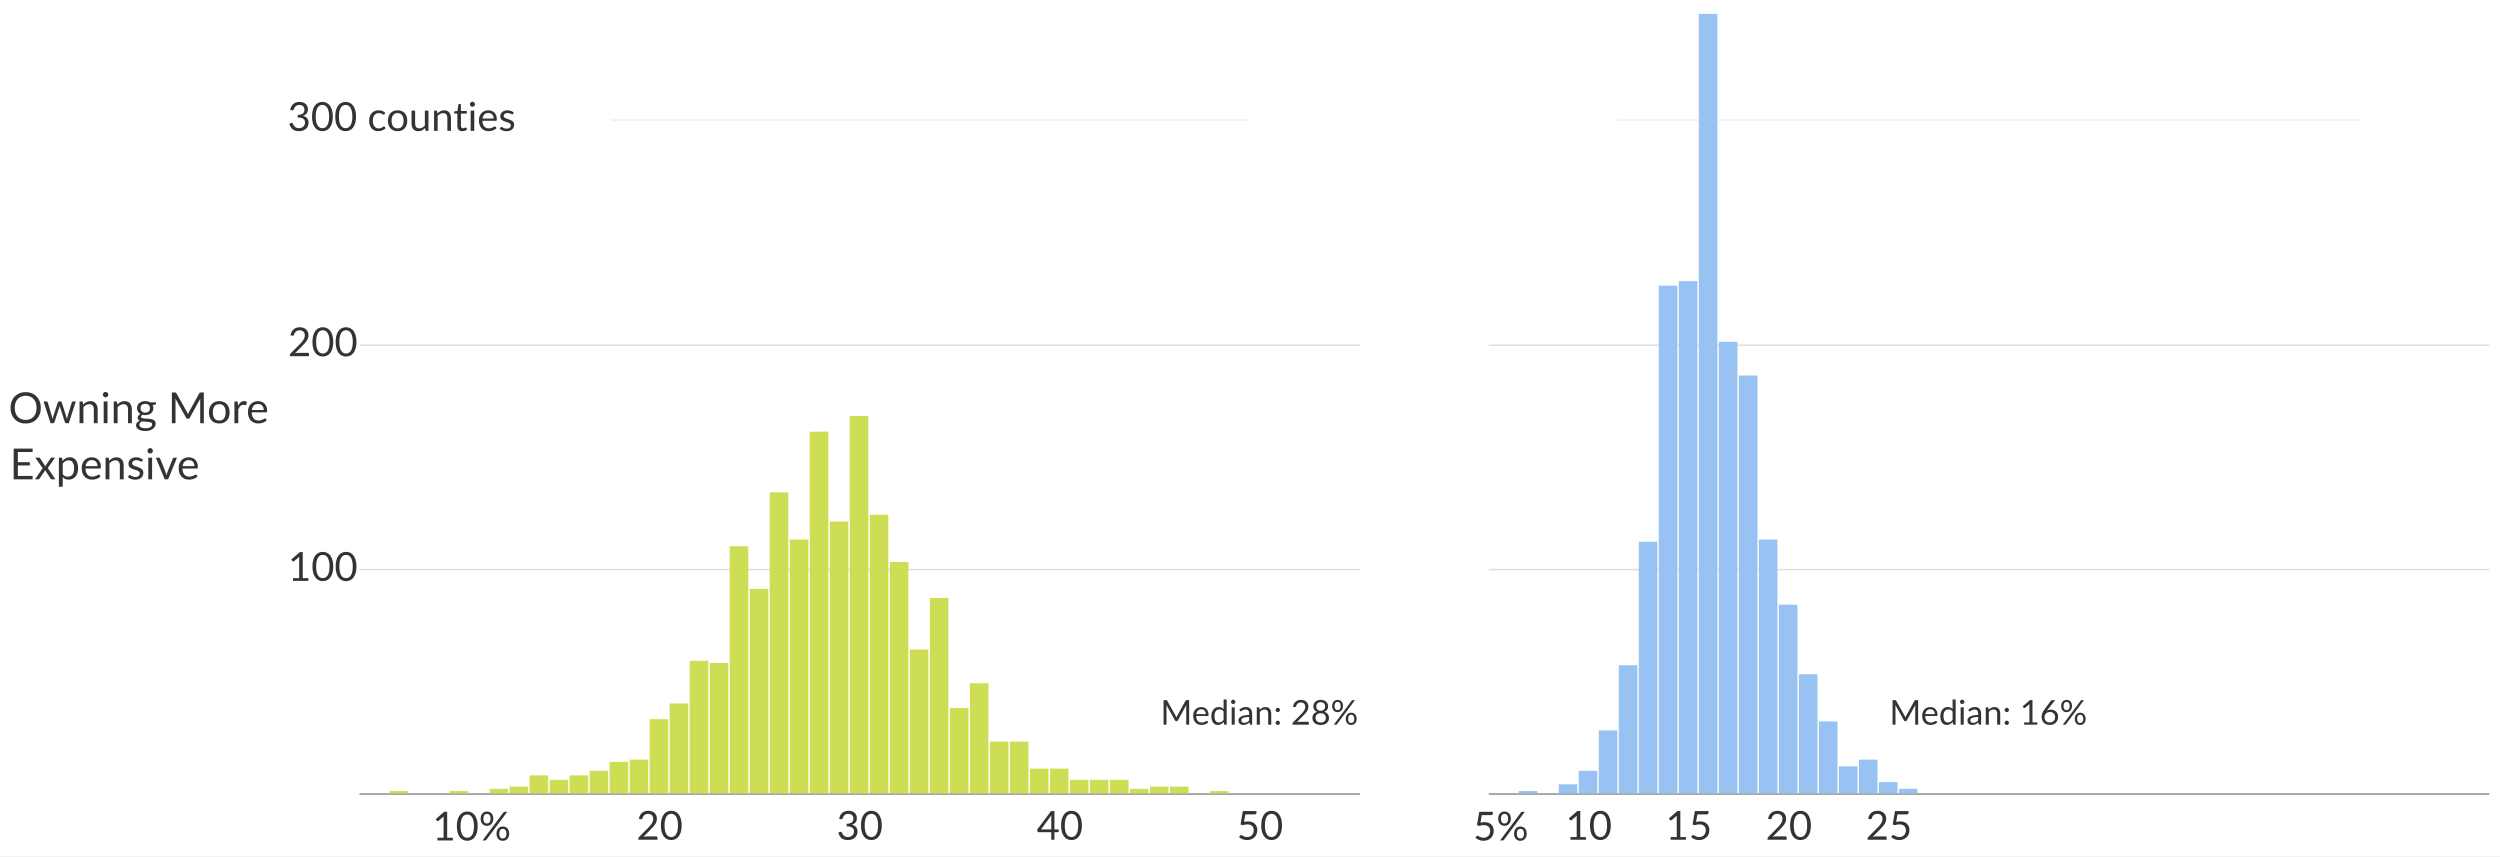
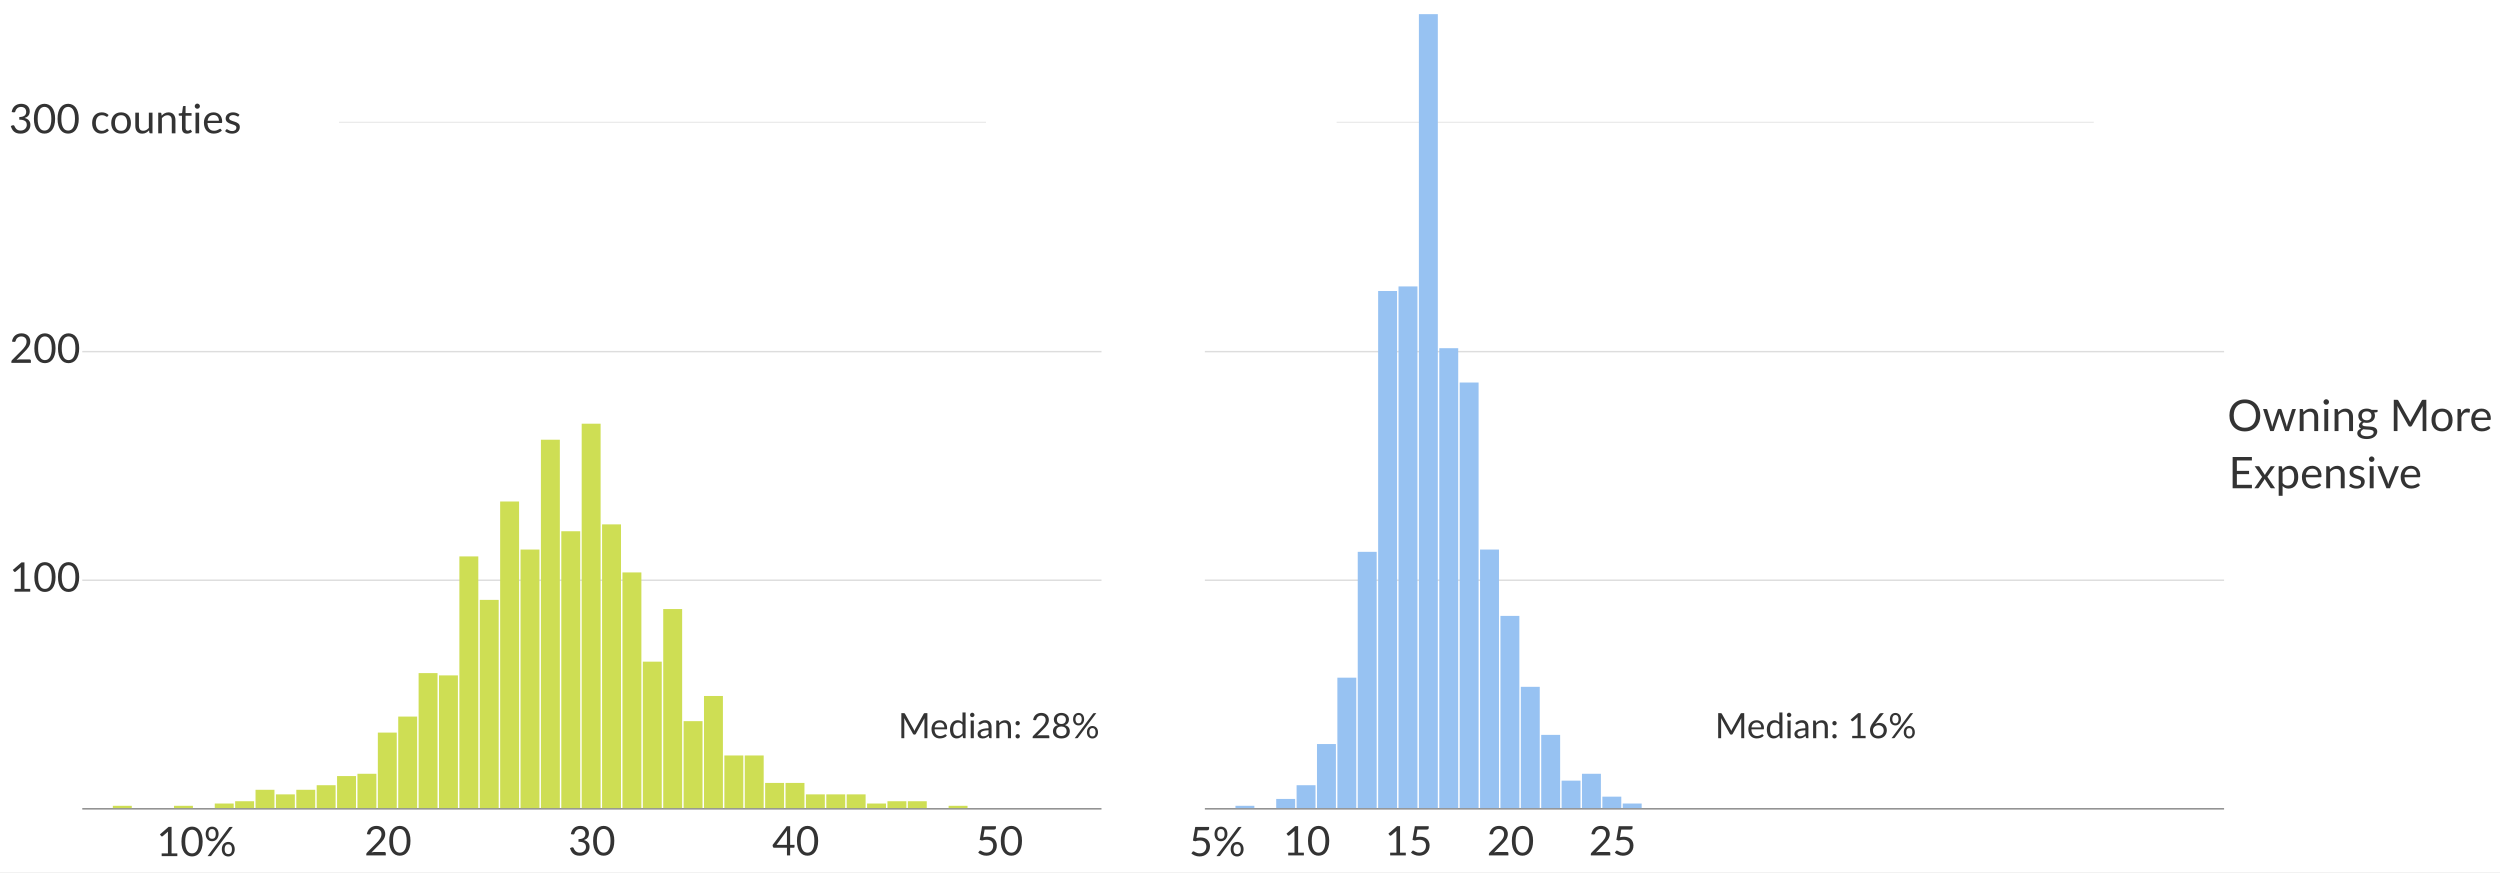
- <svg xmlns="http://www.w3.org/2000/svg" class="marks" width="1749" height="599" viewBox="0 0 1749 599" version="1.1">
-   <rect width="1749" height="599" style="fill: white;" />
-   <g transform="translate(251,5)">
+ <svg xmlns="http://www.w3.org/2000/svg" class="marks" width="1717" height="599" viewBox="0 0 1717 599" version="1.1">
+   <rect width="1717" height="599" style="fill: white;" />
+   <g transform="translate(56,5)">
    <g class="mark-group role-frame root">
      <g transform="translate(0,0)">
        <path class="background" d="M0,0h0v550h0Z" style="fill: none;" />
        <g>
          <g class="mark-group role-scope concat_0_group">
            <g transform="translate(0,0)">
              <path class="background" d="M0.5,0.5h700v550h-700Z" style="fill: none; stroke: #ddd; stroke-opacity: 0;" />
              <g>
                <g class="mark-group role-axis">
                  <g transform="translate(0.5,0.5)">
                    <path class="background" d="M0,0h0v0h0Z" style="pointer-events: none; fill: none;" />
                    <g>
                      <g class="mark-rule role-axis-grid" style="pointer-events: none;">
                        <line transform="translate(0,393)" x2="700" y2="0" style="fill: none; stroke: #ddd; stroke-opacity: 1; stroke-width: 1; opacity: 1;" />
                        <line transform="translate(0,236)" x2="700" y2="0" style="fill: none; stroke: #ddd; stroke-opacity: 1; stroke-width: 1; opacity: 1;" />
                      </g>
                    </g>
                    <path class="foreground" d="" style="pointer-events: none; display: none; fill: none;" />
                  </g>
                </g>
                <g class="mark-group role-axis">
                  <g transform="translate(0.5,550.5)">
                    <path class="background" d="M0,0h0v0h0Z" style="pointer-events: none; fill: none;" />
                    <g>
                      <g class="mark-text role-axis-label" style="pointer-events: none;">
-                         <text text-anchor="middle" transform="translate(210,32)" style="font-family: Lato; font-size: 28px; fill: #000; fill-opacity: 0.8; opacity: 1;">20</text>
-                         <text text-anchor="middle" transform="translate(350,32)" style="font-family: Lato; font-size: 28px; fill: #000; fill-opacity: 0.8; opacity: 1;">30</text>
-                         <text text-anchor="middle" transform="translate(490,32)" style="font-family: Lato; font-size: 28px; fill: #000; fill-opacity: 0.8; opacity: 1;">40</text>
-                         <text text-anchor="middle" transform="translate(630,32)" style="font-family: Lato; font-size: 28px; fill: #000; fill-opacity: 0.8; opacity: 1;">50</text>
+                         <text text-anchor="middle" transform="translate(210,32)" style="font-family: Lato, Calibri, Arial; font-size: 28px; fill: #000; fill-opacity: 0.8; opacity: 1;">20</text>
+                         <text text-anchor="middle" transform="translate(350,32)" style="font-family: Lato, Calibri, Arial; font-size: 28px; fill: #000; fill-opacity: 0.8; opacity: 1;">30</text>
+                         <text text-anchor="middle" transform="translate(490,32)" style="font-family: Lato, Calibri, Arial; font-size: 28px; fill: #000; fill-opacity: 0.8; opacity: 1;">40</text>
+                         <text text-anchor="middle" transform="translate(630,32)" style="font-family: Lato, Calibri, Arial; font-size: 28px; fill: #000; fill-opacity: 0.8; opacity: 1;">50</text>
                      </g>
                      <g class="mark-rule role-axis-domain" style="pointer-events: none;">
                        <line transform="translate(0,0)" x2="700" y2="0" style="fill: none; stroke: #888; stroke-width: 1; opacity: 1;" />
                      </g>
                    </g>
                    <path class="foreground" d="" style="pointer-events: none; display: none; fill: none;" />
                  </g>
                </g>
                <g class="mark-group role-axis">
                  <g transform="translate(0.5,0.5)">
                    <path class="background" d="M0,0h0v0h0Z" style="pointer-events: none; fill: none;" />
                    <g>
                      <g class="mark-text role-axis-label" style="pointer-events: none;">
-                         <text text-anchor="start" transform="translate(-50,400.8571)" style="font-family: Lato; font-size: 28px; fill: #000; fill-opacity: 0.8; opacity: 1;">100</text>
-                         <text text-anchor="start" transform="translate(-50,243.7143)" style="font-family: Lato; font-size: 28px; fill: #000; fill-opacity: 0.8; opacity: 1;">200</text>
+                         <text text-anchor="start" transform="translate(-50,400.8571)" style="font-family: Lato, Calibri, Arial; font-size: 28px; fill: #000; fill-opacity: 0.8; opacity: 1;">100</text>
+                         <text text-anchor="start" transform="translate(-50,243.7143)" style="font-family: Lato, Calibri, Arial; font-size: 28px; fill: #000; fill-opacity: 0.8; opacity: 1;">200</text>
                      </g>
                      <g class="mark-rule role-axis-domain" style="pointer-events: none;">
                        <line transform="translate(0,550)" x2="0" y2="-550" style="fill: none; stroke: #888; stroke-width: 0; opacity: 1;" />
                      </g>
                    </g>
                    <path class="foreground" d="" style="pointer-events: none; display: none; fill: none;" />
                  </g>
                </g>
                <g class="mark-text role-mark concat_0_layer_0_marks">
                  <text text-anchor="middle" transform="translate(399,77.57143)" style="font-family: sans-serif; font-size: 11.5px; font-weight: bold; fill: black; opacity: 0.09;">______________________________________________________________________________________________</text>
                </g>
                <g class="mark-rect role-mark concat_0_layer_1_marks">
                  <path d="M287.5,339.429h13v210.571h-13Z" style="fill: #cede54;" />
                  <path d="M357.5,355.143h13v194.857h-13Z" style="fill: #cede54;" />
                  <path d="M497.5,540.571h13v9.429h-13Z" style="fill: #cede54;" />
                  <path d="M399.5,413.286h13v136.714h-13Z" style="fill: #cede54;" />
                  <path d="M343.5,286h13v264h-13Z" style="fill: #cede54;" />
                  <path d="M259.5,377.143h13v172.857h-13Z" style="fill: #cede54;" />
                  <path d="M455.5,513.857h13v36.143h-13Z" style="fill: #cede54;" />
                  <path d="M315.5,297h13v253h-13Z" style="fill: #cede54;" />
                  <path d="M413.5,490.286h13v59.714h-13Z" style="fill: #cede54;" />
                  <path d="M329.5,359.857h13v190.143h-13Z" style="fill: #cede54;" />
                  <path d="M553.5,545.286h13v4.714h-13Z" style="fill: #cede54;" />
                  <path d="M301.5,372.429h13v177.571h-13Z" style="fill: #cede54;" />
                  <path d="M217.5,487.143h13v62.857h-13Z" style="fill: #cede54;" />
                  <path d="M371.5,388.143h13v161.857h-13Z" style="fill: #cede54;" />
                  <path d="M245.5,458.857h13v91.143h-13Z" style="fill: #cede54;" />
                  <path d="M385.5,449.429h13v100.571h-13Z" style="fill: #cede54;" />
                  <path d="M273.5,407h13v143h-13Z" style="fill: #cede54;" />
                  <path d="M147.5,537.429h13v12.571h-13Z" style="fill: #cede54;" />
                  <path d="M427.5,473h13v77h-13Z" style="fill: #cede54;" />
                  <path d="M441.5,513.857h13v36.143h-13Z" style="fill: #cede54;" />
                  <path d="M483.5,532.714h13v17.286h-13Z" style="fill: #cede54;" />
                  <path d="M203.5,498.143h13v51.857h-13Z" style="fill: #cede54;" />
                  <path d="M525.5,540.571h13v9.429h-13Z" style="fill: #cede54;" />
                  <path d="M539.5,546.857h13v3.143h-13Z" style="fill: #cede54;" />
                  <path d="M469.5,532.714h13v17.286h-13Z" style="fill: #cede54;" />
                  <path d="M231.5,457.286h13v92.714h-13Z" style="fill: #cede54;" />
                  <path d="M511.5,540.571h13v9.429h-13Z" style="fill: #cede54;" />
                  <path d="M175.5,528h13v22h-13Z" style="fill: #cede54;" />
                  <path d="M161.5,534.286h13v15.714h-13Z" style="fill: #cede54;" />
                  <path d="M189.5,526.429h13v23.571h-13Z" style="fill: #cede54;" />
                  <path d="M91.5,546.857h13v3.143h-13Z" style="fill: #cede54;" />
                  <path d="M119.5,537.429h13v12.571h-13Z" style="fill: #cede54;" />
                  <path d="M595.5,548.429h13v1.571h-13Z" style="fill: #cede54;" />
                  <path d="M567.5,545.286h13v4.714h-13Z" style="fill: #cede54;" />
                  <path d="M133.5,540.571h13v9.429h-13Z" style="fill: #cede54;" />
                  <path d="M105.5,545.286h13v4.714h-13Z" style="fill: #cede54;" />
                  <path d="M63.5,548.429h13v1.571h-13Z" style="fill: #cede54;" />
                  <path d="M21.5,548.429h13v1.571h-13Z" style="fill: #cede54;" />
                </g>
                <g class="mark-text role-mark concat_0_layer_2_marks">
                  <text text-anchor="middle" transform="translate(79,583)" style="font-family: lato; font-size: 28px; fill: black; opacity: 0.8;">10%</text>
                </g>
                <g class="mark-text role-mark concat_0_layer_3_marks">
                  <text text-anchor="middle" transform="translate(30,86.57143)" style="font-family: lato; font-size: 28px; fill: black; opacity: 0.8;">300 counties</text>
                </g>
                <g class="mark-text role-mark concat_0_layer_4_marks">
-                   <text text-anchor="middle" transform="translate(-154,291.0714)" style="font-family: lato; font-size: 30px; fill: black; opacity: 0.8;">Owning More</text>
+                   <text text-anchor="middle" transform="translate(-42,291.0714)" style="font-family: lato; font-size: 30px; fill: black; opacity: 0.8;" />
                </g>
                <g class="mark-text role-mark concat_0_layer_5_marks">
-                   <text text-anchor="middle" transform="translate(-177.8,330.3571)" style="font-family: lato; font-size: 30px; fill: black; opacity: 0.8;">Expensive</text>
+                   <text text-anchor="middle" transform="translate(-42,330.3571)" style="font-family: lato; font-size: 30px; fill: black; opacity: 0.8;" />
                </g>
                <g class="mark-text role-mark concat_0_layer_6_marks">
                  <text text-anchor="middle" transform="translate(630,502)" style="font-family: lato; font-size: 24px; fill: black; opacity: 0.8;">Median: 28%</text>
                </g>
              </g>
              <path class="foreground" d="" style="display: none; fill: none;" />
            </g>
          </g>
          <g class="mark-group role-scope concat_1_group">
-             <g transform="translate(790,0)">
+             <g transform="translate(771,0)">
              <path class="background" d="M0.5,0.5h700v550h-700Z" style="fill: none; stroke: #ddd; stroke-opacity: 0;" />
              <g>
                <g class="mark-group role-axis">
                  <g transform="translate(0.5,0.5)">
                    <path class="background" d="M0,0h0v0h0Z" style="pointer-events: none; fill: none;" />
                    <g>
                      <g class="mark-rule role-axis-grid" style="pointer-events: none;">
                        <line transform="translate(0,393)" x2="700" y2="0" style="fill: none; stroke: #ddd; stroke-opacity: 1; stroke-width: 1; opacity: 1;" />
                        <line transform="translate(0,236)" x2="700" y2="0" style="fill: none; stroke: #ddd; stroke-opacity: 1; stroke-width: 1; opacity: 1;" />
                      </g>
                    </g>
                    <path class="foreground" d="" style="pointer-events: none; display: none; fill: none;" />
                  </g>
                </g>
                <g class="mark-group role-axis">
                  <g transform="translate(0.5,550.5)">
                    <path class="background" d="M0,0h0v0h0Z" style="pointer-events: none; fill: none;" />
                    <g>
                      <g class="mark-text role-axis-label" style="pointer-events: none;">
-                         <text text-anchor="middle" transform="translate(70,32)" style="font-family: Lato; font-size: 28px; fill: #000; fill-opacity: 0.8; opacity: 1;">10</text>
-                         <text text-anchor="middle" transform="translate(140,32)" style="font-family: Lato; font-size: 28px; fill: #000; fill-opacity: 0.8; opacity: 1;">15</text>
-                         <text text-anchor="middle" transform="translate(210,32)" style="font-family: Lato; font-size: 28px; fill: #000; fill-opacity: 0.8; opacity: 1;">20</text>
-                         <text text-anchor="middle" transform="translate(280,32)" style="font-family: Lato; font-size: 28px; fill: #000; fill-opacity: 0.8; opacity: 1;">25</text>
+                         <text text-anchor="middle" transform="translate(70,32)" style="font-family: Lato, Calibri, Arial; font-size: 28px; fill: #000; fill-opacity: 0.8; opacity: 1;">10</text>
+                         <text text-anchor="middle" transform="translate(140,32)" style="font-family: Lato, Calibri, Arial; font-size: 28px; fill: #000; fill-opacity: 0.8; opacity: 1;">15</text>
+                         <text text-anchor="middle" transform="translate(210,32)" style="font-family: Lato, Calibri, Arial; font-size: 28px; fill: #000; fill-opacity: 0.8; opacity: 1;">20</text>
+                         <text text-anchor="middle" transform="translate(280,32)" style="font-family: Lato, Calibri, Arial; font-size: 28px; fill: #000; fill-opacity: 0.8; opacity: 1;">25</text>
                      </g>
                      <g class="mark-rule role-axis-domain" style="pointer-events: none;">
                        <line transform="translate(0,0)" x2="700" y2="0" style="fill: none; stroke: #888; stroke-width: 1; opacity: 1;" />
                      </g>
                    </g>
                    <path class="foreground" d="" style="pointer-events: none; display: none; fill: none;" />
                  </g>
                </g>
                <g class="mark-group role-axis">
                  <g transform="translate(0.5,0.5)">
                    <path class="background" d="M0,0h0v0h0Z" style="pointer-events: none; fill: none;" />
                    <g>
                      <g class="mark-text role-axis-label" style="pointer-events: none;">
-                         <text text-anchor="start" transform="translate(0,400.8571)" style="font-family: Lato; font-size: 28px; fill: #000; fill-opacity: 0; opacity: 1;">100</text>
-                         <text text-anchor="start" transform="translate(0,243.7143)" style="font-family: Lato; font-size: 28px; fill: #000; fill-opacity: 0; opacity: 1;">200</text>
+                         <text text-anchor="start" transform="translate(0,400.8571)" style="font-family: Lato, Calibri, Arial; font-size: 28px; fill: #000; fill-opacity: 0; opacity: 1;">100</text>
+                         <text text-anchor="start" transform="translate(0,243.7143)" style="font-family: Lato, Calibri, Arial; font-size: 28px; fill: #000; fill-opacity: 0; opacity: 1;">200</text>
                      </g>
                      <g class="mark-rule role-axis-domain" style="pointer-events: none;">
                        <line transform="translate(0,550)" x2="0" y2="-550" style="fill: none; stroke: #888; stroke-width: 0; opacity: 1;" />
                      </g>
                    </g>
                    <path class="foreground" d="" style="pointer-events: none; display: none; fill: none;" />
                  </g>
                </g>
                <g class="mark-text role-mark concat_1_layer_0_marks">
                  <text text-anchor="middle" transform="translate(351,77.57143)" style="font-family: sans-serif; font-size: 11.5px; font-weight: bold; fill: black; opacity: 0.09;">______________________________________________________________________________________________________________</text>
                </g>
                <g class="mark-rect role-mark concat_1_layer_1_marks">
                  <path d="M147.5,4.714h13v545.286h-13Z" style="fill: #97c2f2;" />
                  <path d="M119.5,194.857h13v355.143h-13Z" style="fill: #97c2f2;" />
                  <path d="M161.5,234.143h13v315.857h-13Z" style="fill: #97c2f2;" />
                  <path d="M77.5,506h13v44h-13Z" style="fill: #97c2f2;" />
                  <path d="M105.5,374h13v176h-13Z" style="fill: #97c2f2;" />
                  <path d="M133.5,191.714h13v358.286h-13Z" style="fill: #97c2f2;" />
                  <path d="M189.5,372.429h13v177.571h-13Z" style="fill: #97c2f2;" />
                  <path d="M203.5,418h13v132h-13Z" style="fill: #97c2f2;" />
                  <path d="M175.5,257.714h13v292.286h-13Z" style="fill: #97c2f2;" />
                  <path d="M91.5,460.429h13v89.571h-13Z" style="fill: #97c2f2;" />
                  <path d="M231.5,499.714h13v50.286h-13Z" style="fill: #97c2f2;" />
                  <path d="M245.5,531.143h13v18.857h-13Z" style="fill: #97c2f2;" />
                  <path d="M217.5,466.714h13v83.286h-13Z" style="fill: #97c2f2;" />
                  <path d="M273.5,542.143h13v7.857h-13Z" style="fill: #97c2f2;" />
                  <path d="M259.5,526.429h13v23.571h-13Z" style="fill: #97c2f2;" />
                  <path d="M63.5,534.286h13v15.714h-13Z" style="fill: #97c2f2;" />
                  <path d="M49.5,543.714h13v6.286h-13Z" style="fill: #97c2f2;" />
                  <path d="M287.5,546.857h13v3.143h-13Z" style="fill: #97c2f2;" />
                  <path d="M21.5,548.429h13v1.571h-13Z" style="fill: #97c2f2;" />
                </g>
                <g class="mark-text role-mark concat_1_layer_2_marks">
                  <text text-anchor="middle" transform="translate(9,583)" style="font-family: lato; font-size: 28px; fill: black; opacity: 0.8;">5%</text>
                </g>
                <g class="mark-text role-mark concat_1_layer_3_marks">
                  <text text-anchor="middle" transform="translate(30,86.57143)" style="font-family: lato; font-size: 28px; fill: black; opacity: 0;">300 counties</text>
                </g>
                <g class="mark-text role-mark concat_1_layer_4_marks">
-                   <text text-anchor="middle" transform="translate(-70,291.0714)" style="font-family: lato; font-size: 30px; fill: black; opacity: 0.8;" />
+                   <text text-anchor="middle" transform="translate(793.8,291.0714)" style="font-family: lato; font-size: 30px; fill: black; opacity: 0.8;">Owning More</text>
                </g>
                <g class="mark-text role-mark concat_1_layer_5_marks">
-                   <text text-anchor="middle" transform="translate(-70,330.3571)" style="font-family: lato; font-size: 30px; fill: black; opacity: 0.8;" />
+                   <text text-anchor="middle" transform="translate(770,330.3571)" style="font-family: lato; font-size: 30px; fill: black; opacity: 0.8;">Expensive</text>
                </g>
                <g class="mark-text role-mark concat_1_layer_6_marks">
-                   <text text-anchor="middle" transform="translate(350,502)" style="font-family: lato; font-size: 24px; fill: black; opacity: 0.8;">Median: 16%</text>
+                   <text text-anchor="middle" transform="translate(420,502)" style="font-family: lato; font-size: 24px; fill: black; opacity: 0.8;">Median: 16%</text>
                </g>
              </g>
              <path class="foreground" d="" style="display: none; fill: none;" />
            </g>
          </g>
        </g>
        <path class="foreground" d="" style="display: none; fill: none;" />
      </g>
    </g>
  </g>
</svg>
